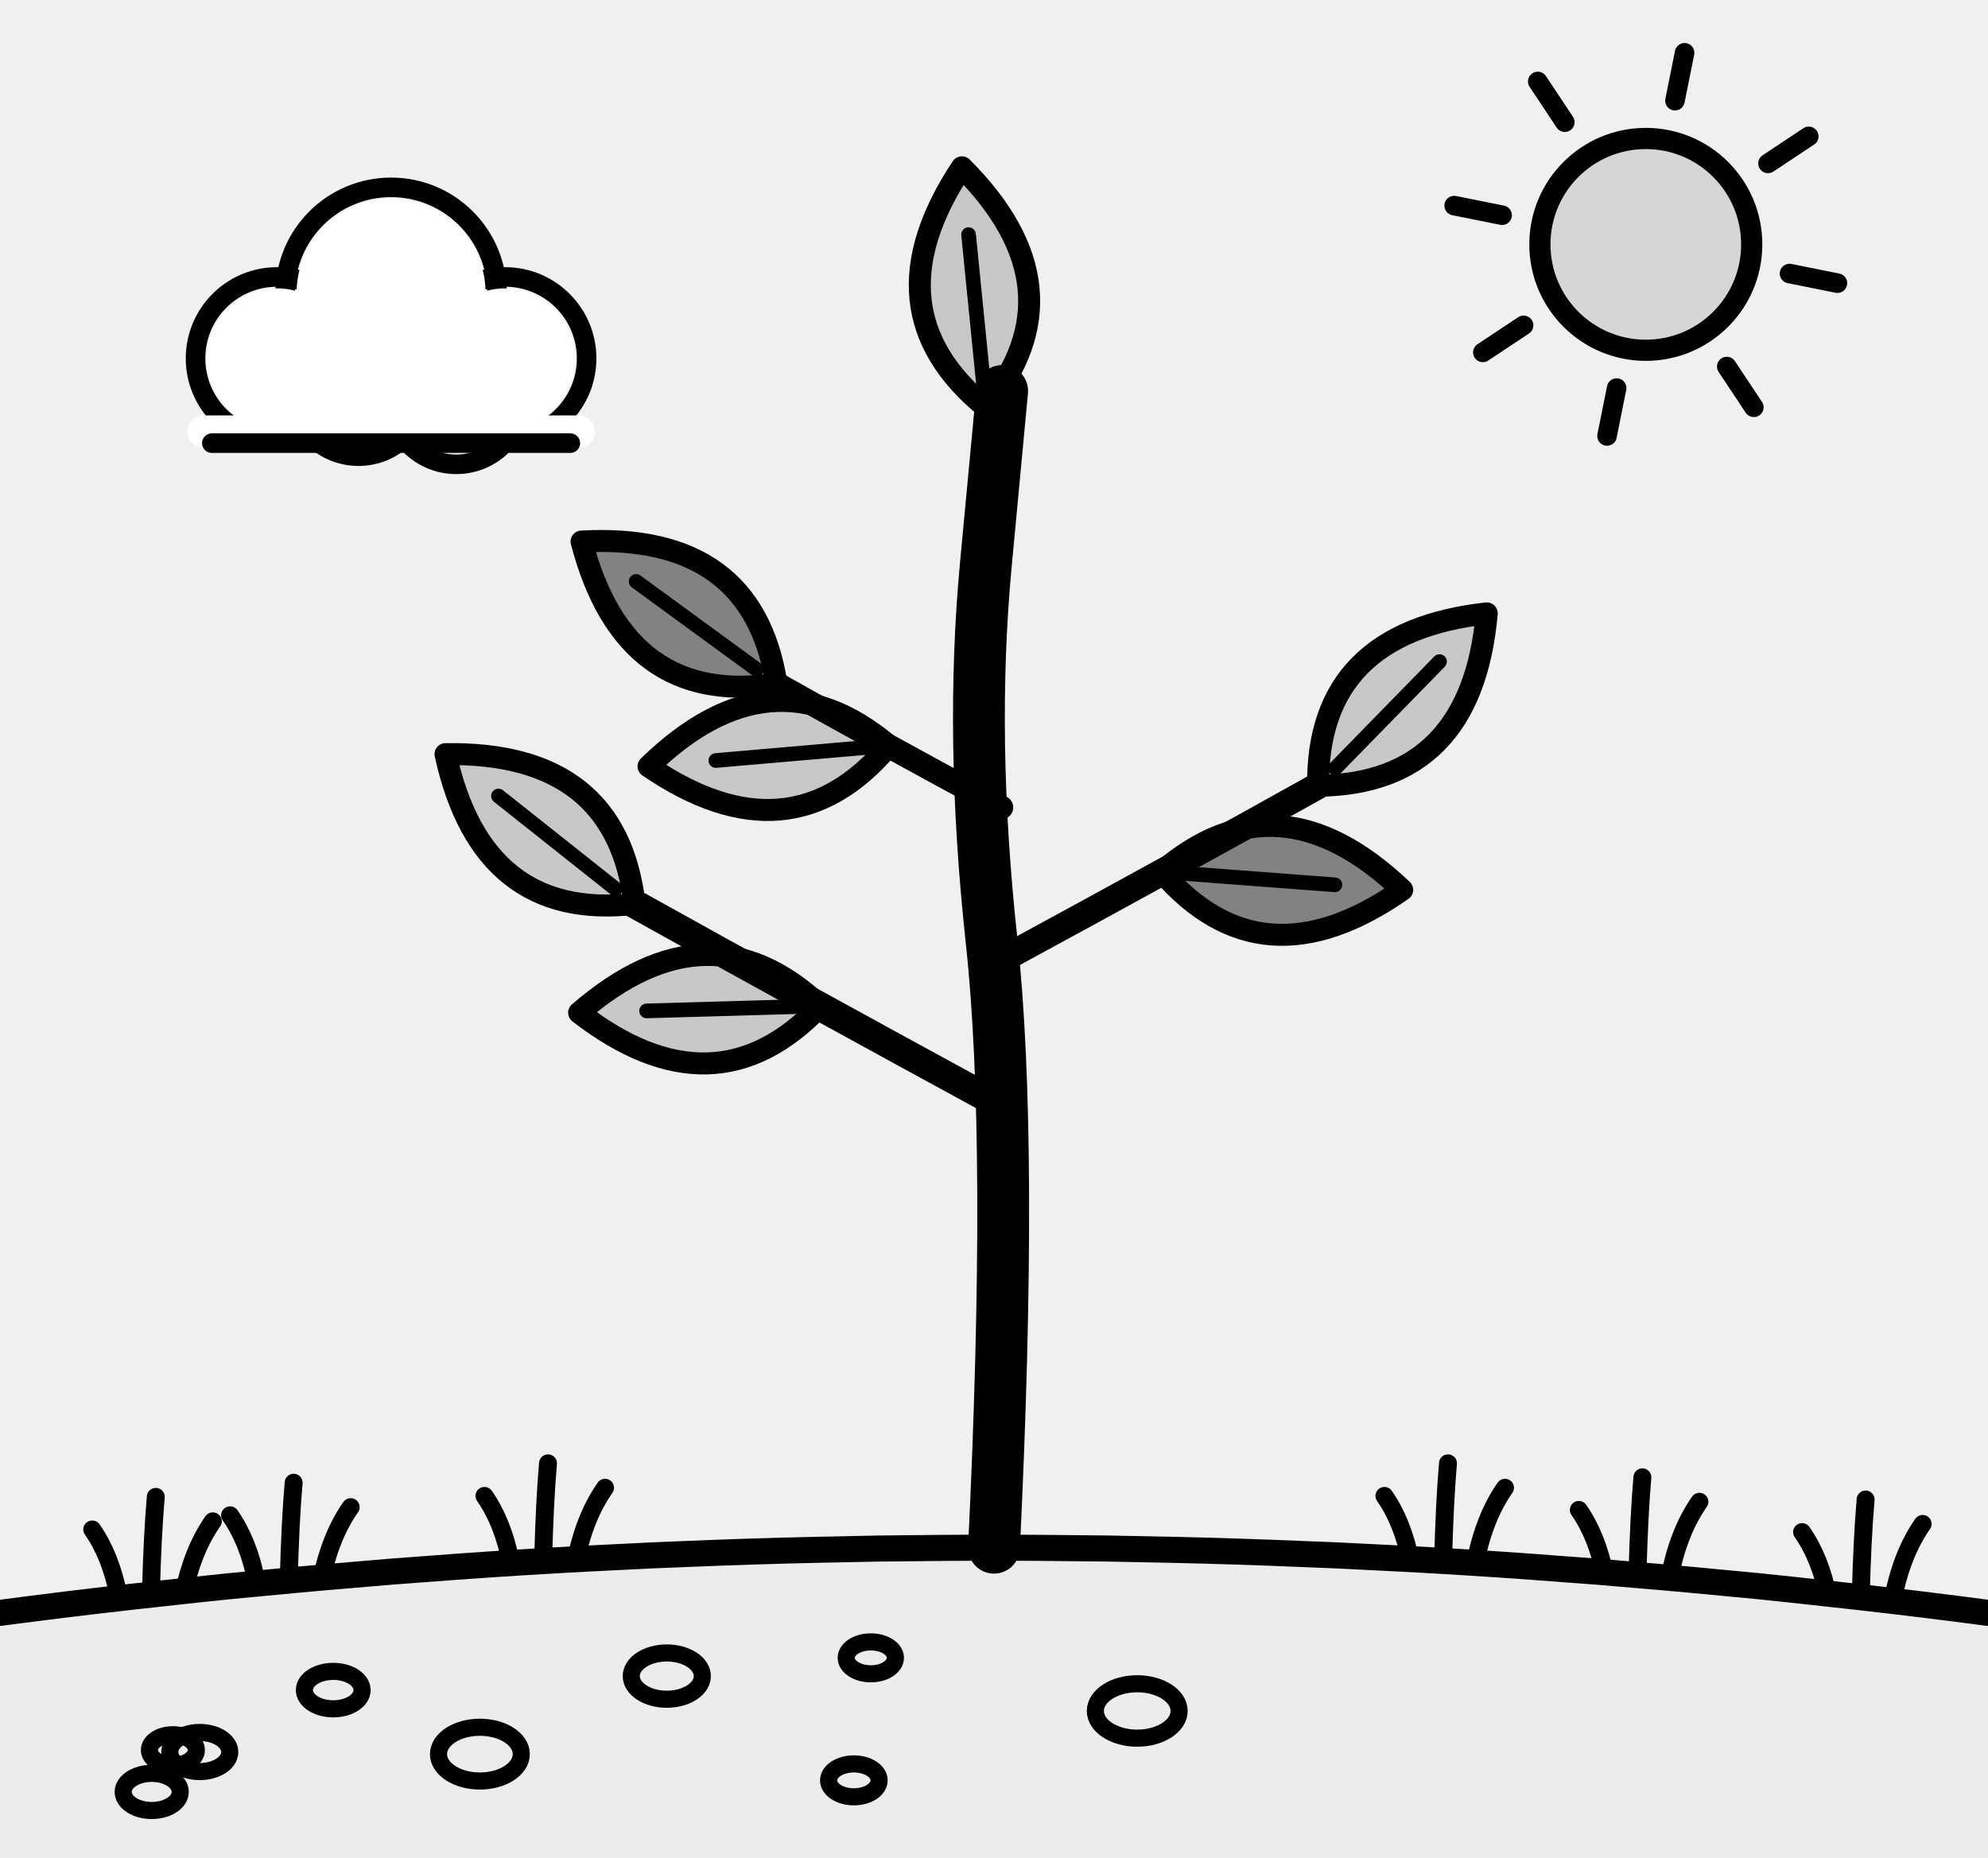
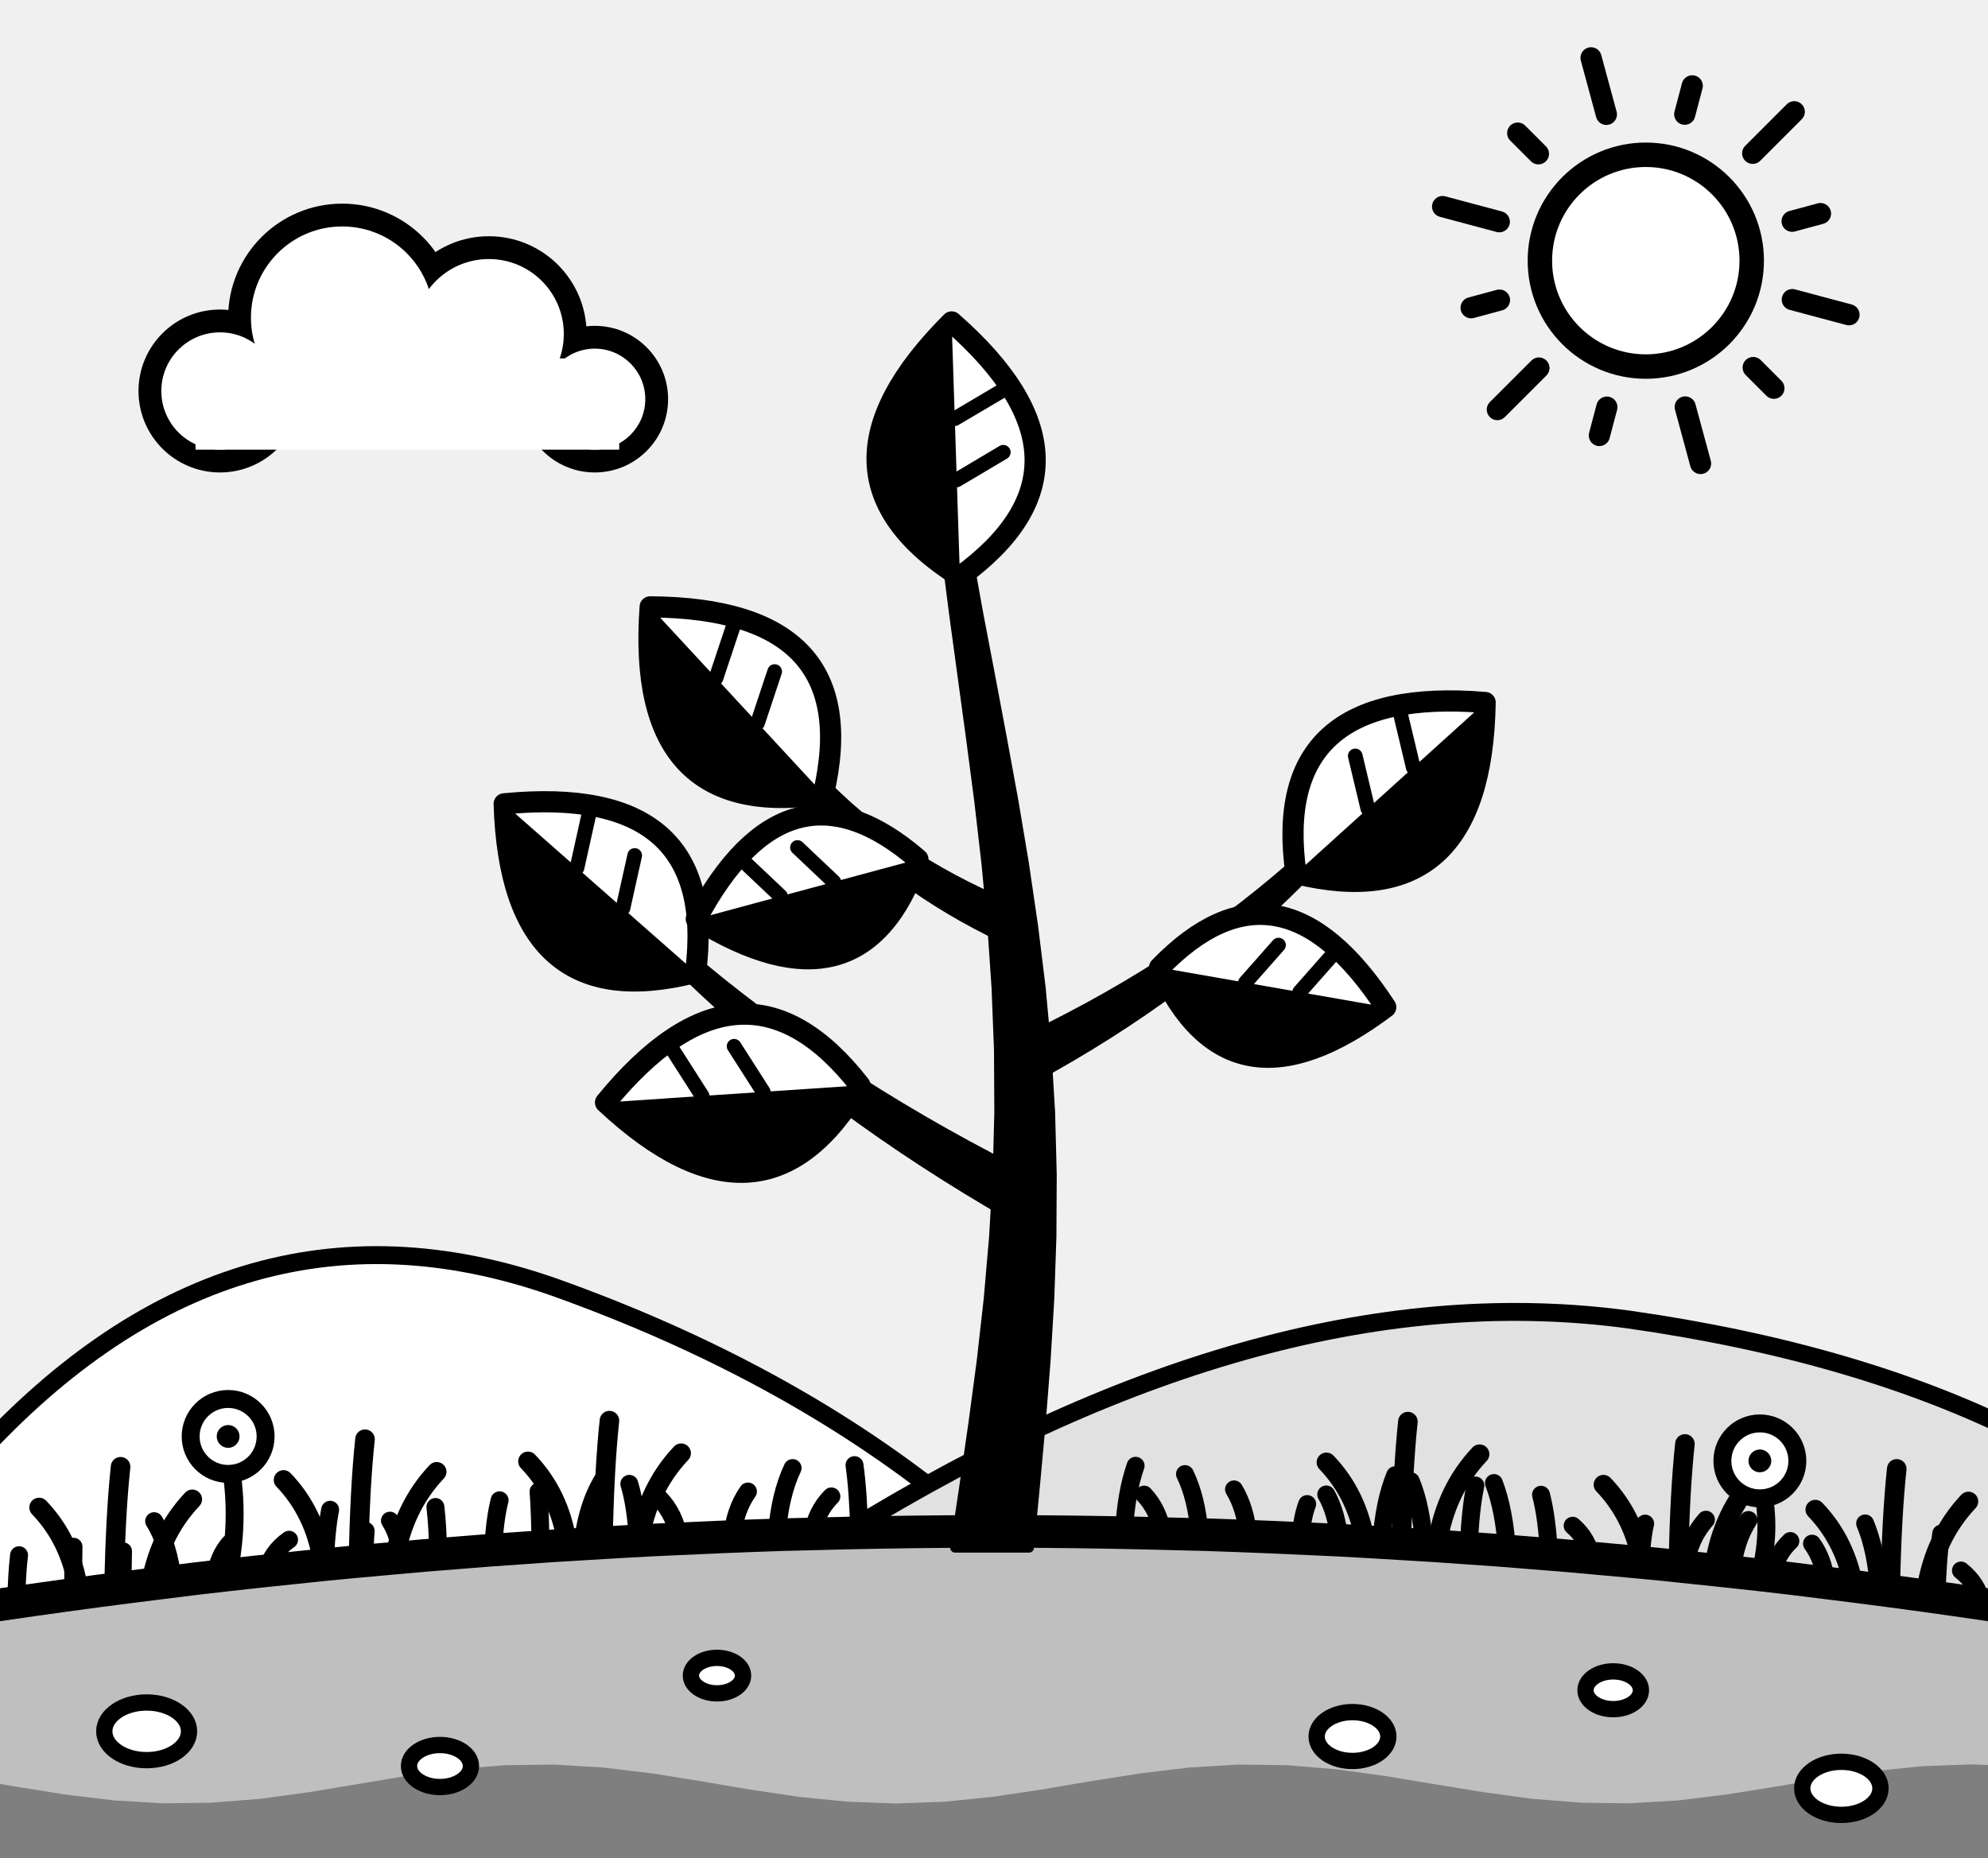
<svg xmlns="http://www.w3.org/2000/svg" width="122" height="114" viewBox="0 0 122 114">
-   <g id="shade">
-     <circle cx="101" cy="15" r="6.5" fill="rgb(214,214,214)" />
-     <path d="M0,99 L2,98.74 L4,98.49 L6,98.25 L8,98.02 L10,97.8 L12,97.58 L14,97.37 L16,97.18 L18,96.99 L20,96.81 L22,96.64 L24,96.47 L26,96.32 L28,96.17 L30,96.03 L32,95.9 L34,95.78 L36,95.67 L38,95.57 L40,95.47 L42,95.39 L44,95.31 L46,95.24 L48,95.18 L50,95.13 L52,95.09 L54,95.05 L56,95.03 L58,95.01 L60,95 L62,95 L64,95.01 L66,95.03 L68,95.05 L70,95.09 L72,95.13 L74,95.18 L76,95.24 L78,95.31 L80,95.39 L82,95.47 L84,95.57 L86,95.67 L88,95.78 L90,95.9 L92,96.03 L94,96.17 L96,96.32 L98,96.47 L100,96.64 L102,96.81 L104,96.99 L106,97.18 L108,97.37 L110,97.58 L112,97.8 L114,98.02 L116,98.25 L118,98.49 L120,98.74 L122,99 L122,114 L0,114 Z" fill="rgb(236,236,236)" />
-     <path d="M38.94,55.48 Q37.85,46.12 27.34,46.29 Q29.58,56.56 38.94,55.48 Z" fill="rgb(200,200,200)" />
-     <path d="M80.89,48.23 Q90.31,48.13 91.24,37.65 Q80.79,38.81 80.89,48.23 Z" fill="rgb(200,200,200)" />
-     <path d="M47.65,41.97 Q46.19,32.66 35.69,33.24 Q38.34,43.42 47.65,41.97 Z" fill="rgb(130,130,130)" />
-     <path d="M60.5,25 Q66.47,17.71 59.03,10.27 Q53.21,19.03 60.5,25 Z" fill="rgb(200,200,200)" />
-     <path d="M50.34,61.75 Q43.49,55.28 35.54,62.16 Q43.86,68.59 50.34,61.75 Z" fill="rgb(200,200,200)" />
-     <path d="M71.29,53.51 Q77.43,60.65 86.05,54.62 Q78.43,47.37 71.29,53.51 Z" fill="rgb(130,130,130)" />
-     <path d="M54.55,45.77 Q47.34,39.7 39.8,47.04 Q48.48,52.97 54.55,45.77 Z" fill="rgb(200,200,200)" />
-   </g>
-   <g id="ink" fill="none" stroke="#000" stroke-linecap="round" stroke-linejoin="round">
-     <circle cx="101" cy="15" r="6.5" stroke-width="1.3" />
-     <path d="M109.82,16.79 L112.76,17.38" stroke-width="1.2" />
-     <path d="M105.97,22.5 L107.63,25" stroke-width="1.2" />
-     <path d="M99.21,23.82 L98.62,26.76" stroke-width="1.2" />
-     <path d="M93.5,19.97 L91,21.63" stroke-width="1.2" />
-     <path d="M92.18,13.21 L89.24,12.62" stroke-width="1.2" />
-     <path d="M96.03,7.5 L94.37,5" stroke-width="1.2" />
-     <path d="M102.79,6.18 L103.38,3.24" stroke-width="1.2" />
-     <path d="M108.5,10.03 L111,8.37" stroke-width="1.2" />
-     <circle cx="17" cy="22" r="5" stroke-width="1.2" />
-     <circle cx="24" cy="18" r="6.5" stroke-width="1.2" />
-     <circle cx="31" cy="22" r="5" stroke-width="1.2" />
-     <circle cx="22" cy="24" r="4" stroke-width="1.2" />
-     <circle cx="28" cy="24.5" r="4" stroke-width="1.2" />
-     <circle cx="17" cy="22" r="4.3" fill="#fff" stroke="none" />
-     <circle cx="24" cy="18" r="5.8" fill="#fff" stroke="none" />
-     <circle cx="31" cy="22" r="4.3" fill="#fff" stroke="none" />
-     <circle cx="22" cy="24" r="3.3" fill="#fff" stroke="none" />
-     <circle cx="28" cy="24.5" r="3.3" fill="#fff" stroke="none" />
-     <path d="M12.5,26.5 L35.5,26.5" stroke="#fff" stroke-width="2" />
-     <path d="M13,27.2 L35,27.2" stroke-width="1.2" />
-     <path d="M0,99 L2,98.74 L4,98.49 L6,98.25 L8,98.02 L10,97.8 L12,97.58 L14,97.37 L16,97.18 L18,96.99 L20,96.81 L22,96.64 L24,96.47 L26,96.32 L28,96.17 L30,96.03 L32,95.9 L34,95.78 L36,95.67 L38,95.57 L40,95.47 L42,95.39 L44,95.31 L46,95.24 L48,95.18 L50,95.13 L52,95.09 L54,95.05 L56,95.03 L58,95.01 L60,95 L62,95 L64,95.01 L66,95.03 L68,95.05 L70,95.09 L72,95.13 L74,95.18 L76,95.24 L78,95.31 L80,95.39 L82,95.47 L84,95.57 L86,95.67 L88,95.78 L90,95.9 L92,96.03 L94,96.17 L96,96.32 L98,96.47 L100,96.64 L102,96.81 L104,96.99 L106,97.18 L108,97.37 L110,97.58 L112,97.8 L114,98.02 L116,98.25 L118,98.49 L120,98.74 L122,99" stroke-width="1.6" />
-     <ellipse cx="40.92" cy="102.88" rx="2.18" ry="1.42" stroke-width="1.05" />
-     <ellipse cx="12.26" cy="107.54" rx="1.84" ry="1.2" stroke-width="1.05" />
-     <ellipse cx="10.61" cy="107.42" rx="1.44" ry="0.94" stroke-width="1.05" />
-     <ellipse cx="53.44" cy="101.76" rx="1.51" ry="0.98" stroke-width="1.05" />
-     <ellipse cx="52.4" cy="109.28" rx="1.55" ry="1.01" stroke-width="1.05" />
-     <ellipse cx="29.45" cy="107.67" rx="2.54" ry="1.65" stroke-width="1.05" />
-     <ellipse cx="69.79" cy="105.02" rx="2.57" ry="1.67" stroke-width="1.05" />
-     <ellipse cx="9.31" cy="109.99" rx="1.75" ry="1.14" stroke-width="1.05" />
-     <ellipse cx="20.45" cy="103.74" rx="1.77" ry="1.15" stroke-width="1.05" />
-     <path d="M7.26,97.88 Q6.78,95.48 5.66,93.88" stroke-width="1.1" />
-     <path d="M9.26,97.88 Q9.35,94.28 9.56,91.88" stroke-width="1.1" />
-     <path d="M11.26,97.88 Q11.8,95.18 13.06,93.38" stroke-width="1.1" />
-     <path d="M15.72,97.01 Q15.24,94.61 14.12,93.01" stroke-width="1.1" />
-     <path d="M17.72,97.01 Q17.81,93.41 18.02,91.01" stroke-width="1.1" />
-     <path d="M19.72,97.01 Q20.26,94.31 21.52,92.51" stroke-width="1.1" />
-     <path d="M31.33,95.82 Q30.85,93.42 29.73,91.82" stroke-width="1.1" />
-     <path d="M33.33,95.82 Q33.42,92.22 33.63,89.82" stroke-width="1.1" />
-     <path d="M35.33,95.82 Q35.87,93.12 37.13,91.32" stroke-width="1.1" />
-     <path d="M86.56,95.82 Q86.08,93.42 84.96,91.82" stroke-width="1.1" />
-     <path d="M88.56,95.82 Q88.65,92.22 88.86,89.82" stroke-width="1.1" />
-     <path d="M90.56,95.82 Q91.1,93.12 92.36,91.32" stroke-width="1.1" />
-     <path d="M98.49,96.68 Q98.01,94.28 96.89,92.68" stroke-width="1.1" />
-     <path d="M100.49,96.68 Q100.58,93.08 100.79,90.68" stroke-width="1.1" />
-     <path d="M102.49,96.68 Q103.03,93.98 104.29,92.18" stroke-width="1.1" />
-     <path d="M112.19,98.04 Q111.71,95.64 110.59,94.04" stroke-width="1.1" />
-     <path d="M114.19,98.04 Q114.28,94.44 114.49,92.04" stroke-width="1.1" />
-     <path d="M116.19,98.04 Q116.73,95.34 117.99,93.54" stroke-width="1.1" />
-     <path d="M61,95 Q62.2,70.15 60.85,57.73 Q59.5,45.3 60.5,34.65 L61.5,24" stroke-width="3.18" />
-     <path d="M61.74,68.02 Q48.84,61 38.94,55.48" stroke-width="1.76" />
-     <path d="M61.69,58.79 Q72.79,52.76 80.89,48.23" stroke-width="1.64" />
-     <path d="M61.45,49.56 Q53.05,45.02 47.65,41.97" stroke-width="1.46" />
-     <path d="M38.94,55.48 Q37.85,46.12 27.34,46.29 Q29.58,56.56 38.94,55.48 Z" stroke-width="1.35" fill="#fff" fill-opacity="0" />
-     <path d="M37.76,54.55 L30.59,48.86" stroke-width="0.9" />
-     <path d="M80.89,48.23 Q90.31,48.13 91.24,37.65 Q80.79,38.81 80.89,48.23 Z" stroke-width="1.35" fill="#fff" fill-opacity="0" />
-     <path d="M81.94,47.16 L88.34,40.61" stroke-width="0.9" />
-     <path d="M47.65,41.97 Q46.19,32.66 35.69,33.24 Q38.34,43.42 47.65,41.97 Z" stroke-width="1.35" fill="#fff" fill-opacity="0" />
-     <path d="M46.43,41.09 L39.04,35.69" stroke-width="0.9" />
-     <path d="M60.5,25 Q66.47,17.71 59.03,10.27 Q53.21,19.03 60.5,25 Z" stroke-width="1.35" fill="#fff" fill-opacity="0" />
-     <path d="M60.35,23.51 L59.44,14.4" stroke-width="0.9" />
-     <path d="M50.34,61.75 Q43.49,55.28 35.54,62.16 Q43.86,68.59 50.34,61.75 Z" stroke-width="1.35" fill="#fff" fill-opacity="0" />
-     <path d="M48.84,61.79 L39.68,62.05" stroke-width="0.9" />
-     <path d="M71.29,53.51 Q77.43,60.65 86.05,54.62 Q78.43,47.37 71.29,53.51 Z" stroke-width="1.35" fill="#fff" fill-opacity="0" />
-     <path d="M72.79,53.62 L81.92,54.31" stroke-width="0.9" />
-     <path d="M54.55,45.77 Q47.34,39.7 39.8,47.04 Q48.48,52.97 54.55,45.77 Z" stroke-width="1.35" fill="#fff" fill-opacity="0" />
-     <path d="M53.05,45.89 L43.93,46.68" stroke-width="0.9" />
+   <g stroke-linecap="round" stroke-linejoin="round">
+     <path d="M109.99,18.39 L113.47,19.32" fill="none" stroke="#000" stroke-width="1.3" />
+     <path d="M107.59,22.56 L108.86,23.83" fill="none" stroke="#000" stroke-width="1.3" />
+     <path d="M103.42,24.98 L104.36,28.45" fill="none" stroke="#000" stroke-width="1.3" />
+     <path d="M98.61,24.99 L98.15,26.73" fill="none" stroke="#000" stroke-width="1.3" />
+     <path d="M94.44,22.59 L91.89,25.14" fill="none" stroke="#000" stroke-width="1.3" />
+     <path d="M92.02,18.42 L90.28,18.89" fill="none" stroke="#000" stroke-width="1.3" />
+     <path d="M92.01,13.61 L88.53,12.68" fill="none" stroke="#000" stroke-width="1.3" />
+     <path d="M94.41,9.44 L93.14,8.17" fill="none" stroke="#000" stroke-width="1.3" />
+     <path d="M98.58,7.02 L97.64,3.55" fill="none" stroke="#000" stroke-width="1.3" />
+     <path d="M103.39,7.01 L103.85,5.27" fill="none" stroke="#000" stroke-width="1.3" />
+     <path d="M107.56,9.41 L110.11,6.86" fill="none" stroke="#000" stroke-width="1.3" />
+     <path d="M109.98,13.58 L111.72,13.11" fill="none" stroke="#000" stroke-width="1.3" />
+     <circle cx="101" cy="16" r="6.5" fill="#fff" stroke="#000" stroke-width="1.5" />
+     <clipPath id="c1">
+       <rect x="0" y="0" width="122" height="29" />
+     </clipPath>
+     <g clip-path="url(#c1)">
+       <circle cx="13.5" cy="24" r="5" fill="#000" />
+       <circle cx="21" cy="19.5" r="7" fill="#000" />
+       <circle cx="30" cy="20.5" r="6" fill="#000" />
+       <circle cx="36.5" cy="24.5" r="4.5" fill="#000" />
+     </g>
+     <clipPath id="c2">
+       <rect x="0" y="0" width="122" height="27.6" />
+     </clipPath>
+     <g clip-path="url(#c2)">
+       <circle cx="13.5" cy="24" r="3.6" fill="#fff" />
+       <circle cx="21" cy="19.5" r="5.6" fill="#fff" />
+       <circle cx="30" cy="20.5" r="4.6" fill="#fff" />
+       <circle cx="36.5" cy="24.5" r="3.1" fill="#fff" />
+       <rect x="12" y="22" width="26" height="6" fill="#fff" />
+     </g>
+     <path d="M-2,90 Q14,72 34,79 Q48,84 58,92 L58,110 L-2,110 Z" fill="#fff" stroke="#000" stroke-width="1.1" />
+     <path d="M52,94 Q78,78 100,81 Q114,83 124,88 L124,110 L52,110 Z" fill="#e1e1e1" stroke="#000" stroke-width="1.1" />
+     <path d="M-2,98.8 L0,98.5 L2,98.21 L4,97.93 L6,97.66 L8,97.4 L10,97.15 L12,96.9 L14,96.67 L16,96.45 L18,96.24 L20,96.03 L22,95.84 L24,95.66 L26,95.48 L28,95.32 L30,95.16 L32,95.02 L34,94.88 L36,94.76 L38,94.64 L40,94.53 L42,94.44 L44,94.35 L46,94.27 L48,94.2 L50,94.15 L52,94.1 L54,94.06 L56,94.03 L58,94.01 L60,94 L62,94 L64,94.01 L66,94.03 L68,94.06 L70,94.1 L72,94.15 L74,94.2 L76,94.27 L78,94.35 L80,94.44 L82,94.53 L84,94.64 L86,94.76 L88,94.88 L90,95.02 L92,95.16 L94,95.32 L96,95.48 L98,95.66 L100,95.84 L102,96.03 L104,96.24 L106,96.45 L108,96.67 L110,96.9 L112,97.15 L114,97.4 L116,97.66 L118,97.93 L120,98.21 L122,98.5 L124,98.8 L124,116 L-2,116 Z" fill="#bfbfbf" />
+     <path d="M-2,109.16 L1,109.67 L4,110.15 L7,110.51 L10,110.69 L13,110.65 L16,110.41 L19,110 L22,109.5 L25,109 L28,108.59 L31,108.35 L34,108.31 L37,108.49 L40,108.85 L43,109.33 L46,109.84 L49,110.29 L52,110.59 L55,110.7 L58,110.59 L61,110.28 L64,109.83 L67,109.32 L70,108.85 L73,108.49 L76,108.31 L79,108.35 L82,108.6 L85,109.01 L88,109.51 L91,110 L94,110.41 L97,110.65 L100,110.69 L103,110.51 L106,110.14 L109,109.66 L112,109.15 L115,108.71 L118,108.41 L121,108.3 L124,108.41 L124,116 L-2,116 Z" fill="#7f7f7f" />
+     <ellipse cx="9" cy="106.27" rx="2.6" ry="1.77" fill="#fff" stroke="#000" stroke-width="1" />
+     <ellipse cx="27" cy="108.4" rx="1.9" ry="1.29" fill="#fff" stroke="#000" stroke-width="1" />
+     <ellipse cx="44" cy="102.85" rx="1.6" ry="1.09" fill="#fff" stroke="#000" stroke-width="1" />
+     <ellipse cx="83" cy="106.59" rx="2.2" ry="1.5" fill="#fff" stroke="#000" stroke-width="1" />
+     <ellipse cx="99" cy="103.75" rx="1.7" ry="1.16" fill="#fff" stroke="#000" stroke-width="1" />
+     <ellipse cx="113" cy="109.77" rx="2.4" ry="1.63" fill="#fff" stroke="#000" stroke-width="1" />
+     <path d="M1,98.35 q0.03,-1.73 0.17,-2.89" fill="none" stroke="#000" stroke-width="1.1" />
+     <path d="M4.49,97.86 q0,-1.75 0.02,-2.92" fill="none" stroke="#000" stroke-width="1.1" />
+     <path d="M7.52,97.46 q0.01,-1.35 0.03,-2.24" fill="none" stroke="#000" stroke-width="1.1" />
+     <path d="M10.6,97.07 q-0.23,-2.22 -1.14,-3.7" fill="none" stroke="#000" stroke-width="1.1" />
+     <path d="M13.22,96.76 q0.17,-1.21 0.87,-2.02" fill="none" stroke="#000" stroke-width="1.1" />
+     <path d="M16.39,96.41 q0.27,-1.14 1.35,-1.9" fill="none" stroke="#000" stroke-width="1.1" />
+     <path d="M19.94,96.04 q0.06,-2.02 0.32,-3.37" fill="none" stroke="#000" stroke-width="1.1" />
+     <path d="M22.36,95.81 q0.02,-1.1 0.08,-1.84" fill="none" stroke="#000" stroke-width="1.1" />
+     <path d="M24.65,95.6 q-0.14,-1.35 -0.72,-2.26" fill="none" stroke="#000" stroke-width="1.1" />
+     <path d="M26.89,95.41 q-0.03,-1.75 -0.17,-2.91" fill="none" stroke="#000" stroke-width="1.1" />
+     <path d="M30.27,95.14 q0.08,-1.83 0.39,-3.05" fill="none" stroke="#000" stroke-width="1.1" />
+     <path d="M33.17,94.94 q-0.02,-2.03 -0.12,-3.39" fill="none" stroke="#000" stroke-width="1.1" />
+     <path d="M35.76,94.77 q0.28,-2.52 1.39,-4.19" fill="none" stroke="#000" stroke-width="1.1" />
+     <path d="M39.14,94.58 q-0.1,-2.1 -0.52,-3.5" fill="none" stroke="#000" stroke-width="1.1" />
+     <path d="M41.66,94.45 q-0.24,-1.5 -1.2,-2.49" fill="none" stroke="#000" stroke-width="1.1" />
+     <path d="M44.93,94.31 q0.19,-1.66 0.97,-2.76" fill="none" stroke="#000" stroke-width="1.1" />
+     <path d="M47.67,94.21 q0.19,-2.46 0.97,-4.1" fill="none" stroke="#000" stroke-width="1.1" />
+     <path d="M49.87,94.15 q0.23,-1.38 1.15,-2.3" fill="none" stroke="#000" stroke-width="1.1" />
+     <path d="M52.73,94.08 q-0.06,-2.49 -0.29,-4.15" fill="none" stroke="#000" stroke-width="1.1" />
+     <path d="M68.97,94.08 q0.14,-2.47 0.72,-4.11" fill="none" stroke="#000" stroke-width="1.1" />
+     <path d="M71.33,94.13 q-0.22,-1.43 -1.12,-2.39" fill="none" stroke="#000" stroke-width="1.1" />
+     <path d="M73.62,94.19 q-0.18,-2.23 -0.9,-3.71" fill="none" stroke="#000" stroke-width="1.1" />
+     <path d="M76.6,94.29 q-0.17,-1.72 -0.87,-2.87" fill="none" stroke="#000" stroke-width="1.1" />
+     <path d="M79.82,94.43 q0.08,-1.27 0.4,-2.11" fill="none" stroke="#000" stroke-width="1.1" />
+     <path d="M82.19,94.54 q-0.16,-1.69 -0.8,-2.81" fill="none" stroke="#000" stroke-width="1.1" />
+     <path d="M84.77,94.68 q0.17,-2.48 0.85,-4.13" fill="none" stroke="#000" stroke-width="1.1" />
+     <path d="M87.39,94.84 q-0.16,-2.35 -0.81,-3.92" fill="none" stroke="#000" stroke-width="1.1" />
+     <path d="M90.14,95.03 q0.08,-2.31 0.4,-3.85" fill="none" stroke="#000" stroke-width="1.1" />
+     <path d="M92.48,95.2 q-0.16,-2.5 -0.8,-4.17" fill="none" stroke="#000" stroke-width="1.1" />
+     <path d="M95.05,95.4 q-0.1,-2.19 -0.48,-3.65" fill="none" stroke="#000" stroke-width="1.1" />
+     <path d="M97.66,95.63 q-0.23,-1.19 -1.15,-1.98" fill="none" stroke="#000" stroke-width="1.1" />
+     <path d="M100.68,95.9 q0.06,-1.43 0.28,-2.38" fill="none" stroke="#000" stroke-width="1.1" />
+     <path d="M103.4,96.17 q0.26,-1.73 1.29,-2.89" fill="none" stroke="#000" stroke-width="1.1" />
+     <path d="M106.27,96.48 q0.21,-1.91 1.03,-3.18" fill="none" stroke="#000" stroke-width="1.1" />
+     <path d="M108.73,96.76 q0.23,-1.3 1.14,-2.17" fill="none" stroke="#000" stroke-width="1.1" />
+     <path d="M112.07,97.15 q-0.17,-1.44 -0.87,-2.4" fill="none" stroke="#000" stroke-width="1.1" />
+     <path d="M115.31,97.57 q-0.17,-2.43 -0.85,-4.06" fill="none" stroke="#000" stroke-width="1.1" />
+     <path d="M118.84,98.05 q0.06,-2.35 0.29,-3.92" fill="none" stroke="#000" stroke-width="1.1" />
+     <path d="M121.63,98.45 q-0.26,-1.23 -1.29,-2.05" fill="none" stroke="#000" stroke-width="1.1" />
+     <path d="M4.8,97.53 q-0.48,-3 -2.4,-5" fill="none" stroke="#000" stroke-width="1.2" />
+     <path d="M7,97.53 q0.08,-4.5 0.4,-7.5" fill="none" stroke="#000" stroke-width="1.2" />
+     <path d="M9.2,97.53 q0.52,-3.3 2.6,-5.5" fill="none" stroke="#000" stroke-width="1.2" />
+     <path d="M19.8,95.84 q-0.48,-3 -2.4,-5" fill="none" stroke="#000" stroke-width="1.2" />
+     <path d="M22,95.84 q0.08,-4.5 0.4,-7.5" fill="none" stroke="#000" stroke-width="1.2" />
+     <path d="M24.2,95.84 q0.52,-3.3 2.6,-5.5" fill="none" stroke="#000" stroke-width="1.2" />
+     <path d="M34.8,94.7 q-0.48,-3 -2.4,-5" fill="none" stroke="#000" stroke-width="1.2" />
+     <path d="M37,94.7 q0.08,-4.5 0.4,-7.5" fill="none" stroke="#000" stroke-width="1.2" />
+     <path d="M39.2,94.7 q0.52,-3.3 2.6,-5.5" fill="none" stroke="#000" stroke-width="1.2" />
+     <path d="M83.8,94.76 q-0.48,-3 -2.4,-5" fill="none" stroke="#000" stroke-width="1.2" />
+     <path d="M86,94.76 q0.08,-4.5 0.4,-7.5" fill="none" stroke="#000" stroke-width="1.2" />
+     <path d="M88.2,94.76 q0.52,-3.3 2.6,-5.5" fill="none" stroke="#000" stroke-width="1.2" />
+     <path d="M100.8,96.13 q-0.48,-3 -2.4,-5" fill="none" stroke="#000" stroke-width="1.2" />
+     <path d="M103,96.13 q0.08,-4.5 0.4,-7.5" fill="none" stroke="#000" stroke-width="1.2" />
+     <path d="M105.2,96.13 q0.52,-3.3 2.6,-5.5" fill="none" stroke="#000" stroke-width="1.2" />
+     <path d="M113.8,97.66 q-0.48,-3 -2.4,-5" fill="none" stroke="#000" stroke-width="1.2" />
+     <path d="M116,97.66 q0.08,-4.5 0.4,-7.5" fill="none" stroke="#000" stroke-width="1.2" />
+     <path d="M118.2,97.66 q0.52,-3.3 2.6,-5.5" fill="none" stroke="#000" stroke-width="1.2" />
+     <path d="M14,96.67 q0.8,-3.75 0,-7.5" fill="none" stroke="#000" stroke-width="1.1" />
+     <circle cx="14" cy="88.17" r="2.3" fill="#fff" stroke="#000" stroke-width="1.1" />
+     <circle cx="14" cy="88.17" r="0.7" fill="#000" />
+     <path d="M108,96.67 q0.8,-3 0,-6" fill="none" stroke="#000" stroke-width="1.1" />
+     <circle cx="108" cy="89.67" r="2.3" fill="#fff" stroke="#000" stroke-width="1.1" />
+     <circle cx="108" cy="89.67" r="0.7" fill="#000" />
+     <path d="M-2,98.8 L0,98.5 L2,98.21 L4,97.93 L6,97.66 L8,97.4 L10,97.15 L12,96.9 L14,96.67 L16,96.45 L18,96.24 L20,96.03 L22,95.84 L24,95.66 L26,95.48 L28,95.32 L30,95.16 L32,95.02 L34,94.88 L36,94.76 L38,94.64 L40,94.53 L42,94.44 L44,94.35 L46,94.27 L48,94.2 L50,94.15 L52,94.1 L54,94.06 L56,94.03 L58,94.01 L60,94 L62,94 L64,94.01 L66,94.03 L68,94.06 L70,94.1 L72,94.15 L74,94.2 L76,94.27 L78,94.35 L80,94.44 L82,94.53 L84,94.64 L86,94.76 L88,94.88 L90,95.02 L92,95.16 L94,95.32 L96,95.48 L98,95.66 L100,95.84 L102,96.03 L104,96.24 L106,96.45 L108,96.67 L110,96.9 L112,97.15 L114,97.4 L116,97.66 L118,97.93 L120,98.21 L122,98.5 L124,98.8" fill="none" stroke="#000" stroke-width="2" />
+     <path d="M58.61,95 L59.18,91.18 L59.73,87.36 L60.24,83.54 L60.67,79.72 L61,75.91 L61.22,72.09 L61.32,68.27 L61.3,64.45 L61.15,60.63 L60.89,56.81 L60.53,52.99 L60.09,49.18 L59.59,45.36 L59.07,41.54 L58.55,37.72 L58.06,33.9 L59.36,33.9 L60.05,37.72 L60.78,41.54 L61.5,45.36 L62.2,49.18 L62.84,52.99 L63.4,56.81 L63.87,60.63 L64.22,64.45 L64.45,68.27 L64.55,72.09 L64.53,75.91 L64.4,79.72 L64.17,83.54 L63.87,87.36 L63.52,91.18 L63.15,95 Z" fill="#000" stroke="#000" stroke-width="0.6" />
+     <path d="M63.62,72.45 Q52.11,66.8 43,59.23 L42.38,60.13 Q51.03,68.37 62.08,74.69 Z" fill="#000" stroke="#000" stroke-width="0.5" />
+     <path d="M63.5,66.17 Q72.87,61.08 79.84,54.07 L79.22,53.17 Q71.85,59.61 62.09,64.13 Z" fill="#000" stroke="#000" stroke-width="0.5" />
+     <path d="M62.74,55.87 Q55.59,53.04 50.84,48.29 L50.22,49.19 Q54.68,54.36 61.54,57.61 Z" fill="#000" stroke="#000" stroke-width="0.5" />
+     <path d="M42.69,59.68 Q31.35,62.62 30.94,49.34 Q44.17,48.05 42.69,59.68 Z" fill="#fff" stroke="#000" stroke-width="1.3" />
+     <path d="M42.69,59.68 Q31.35,62.62 30.94,49.34 Z" fill="#000" />
+     <path d="M38.23,55.75 L38.95,52.51" fill="none" stroke="#000" stroke-width="0.9" />
+     <path d="M35.41,53.27 L36.13,50.03" fill="none" stroke="#000" stroke-width="0.9" />
+     <path d="M79.53,53.62 Q90.92,56.4 91.14,43.12 Q77.89,42.02 79.53,53.62 Z" fill="#fff" stroke="#000" stroke-width="1.3" />
+     <path d="M79.53,53.62 Q90.92,56.4 91.14,43.12 Z" fill="#000" />
+     <path d="M83.94,49.63 L83.17,46.4" fill="none" stroke="#000" stroke-width="0.9" />
+     <path d="M86.73,47.11 L85.96,43.88" fill="none" stroke="#000" stroke-width="0.9" />
+     <path d="M50.53,48.74 Q38.94,50.51 39.9,37.25 Q53.19,37.33 50.53,48.74 Z" fill="#fff" stroke="#000" stroke-width="1.3" />
+     <path d="M50.53,48.74 Q38.94,50.51 39.9,37.25 Z" fill="#000" />
+     <path d="M46.49,44.38 L47.54,41.22" fill="none" stroke="#000" stroke-width="0.9" />
+     <path d="M43.94,41.62 L44.99,38.47" fill="none" stroke="#000" stroke-width="0.9" />
+     <path d="M58.91,35.4 Q49,29.15 58.4,19.76 Q68.39,28.51 58.91,35.4 Z" fill="#fff" stroke="#000" stroke-width="1.3" />
+     <path d="M58.91,35.4 Q49,29.15 58.4,19.76 Z" fill="#000" />
+     <path d="M58.71,29.46 L61.57,27.76" fill="none" stroke="#000" stroke-width="0.9" />
+     <path d="M58.59,25.7 L61.45,24.01" fill="none" stroke="#000" stroke-width="0.9" />
+     <path d="M52.77,66.62 Q46.86,76.74 37.16,67.67 Q45.57,57.38 52.77,66.62 Z" fill="#fff" stroke="#000" stroke-width="1.3" />
+     <path d="M52.77,66.62 Q46.86,76.74 37.16,67.67 Z" fill="#000" />
+     <path d="M46.84,67.02 L45.05,64.22" fill="none" stroke="#000" stroke-width="0.9" />
+     <path d="M43.09,67.27 L41.3,64.47" fill="none" stroke="#000" stroke-width="0.9" />
+     <path d="M71.16,59.39 Q75.48,69.01 85.04,61.82 Q78.5,51.81 71.16,59.39 Z" fill="#fff" stroke="#000" stroke-width="1.3" />
+     <path d="M71.16,59.39 Q75.48,69.01 85.04,61.82 Z" fill="#000" />
+     <path d="M76.43,60.31 L78.46,58.01" fill="none" stroke="#000" stroke-width="0.9" />
+     <path d="M79.76,60.89 L81.79,58.59" fill="none" stroke="#000" stroke-width="0.9" />
+     <path d="M56.33,52.74 Q52.89,62.71 42.73,56.41 Q48.35,45.85 56.33,52.74 Z" fill="#fff" stroke="#000" stroke-width="1.3" />
+     <path d="M56.33,52.74 Q52.89,62.71 42.73,56.41 Z" fill="#000" />
+     <path d="M51.17,54.13 L48.94,52.02" fill="none" stroke="#000" stroke-width="0.9" />
+     <path d="M47.9,55.01 L45.67,52.9" fill="none" stroke="#000" stroke-width="0.9" />
  </g>
</svg>
